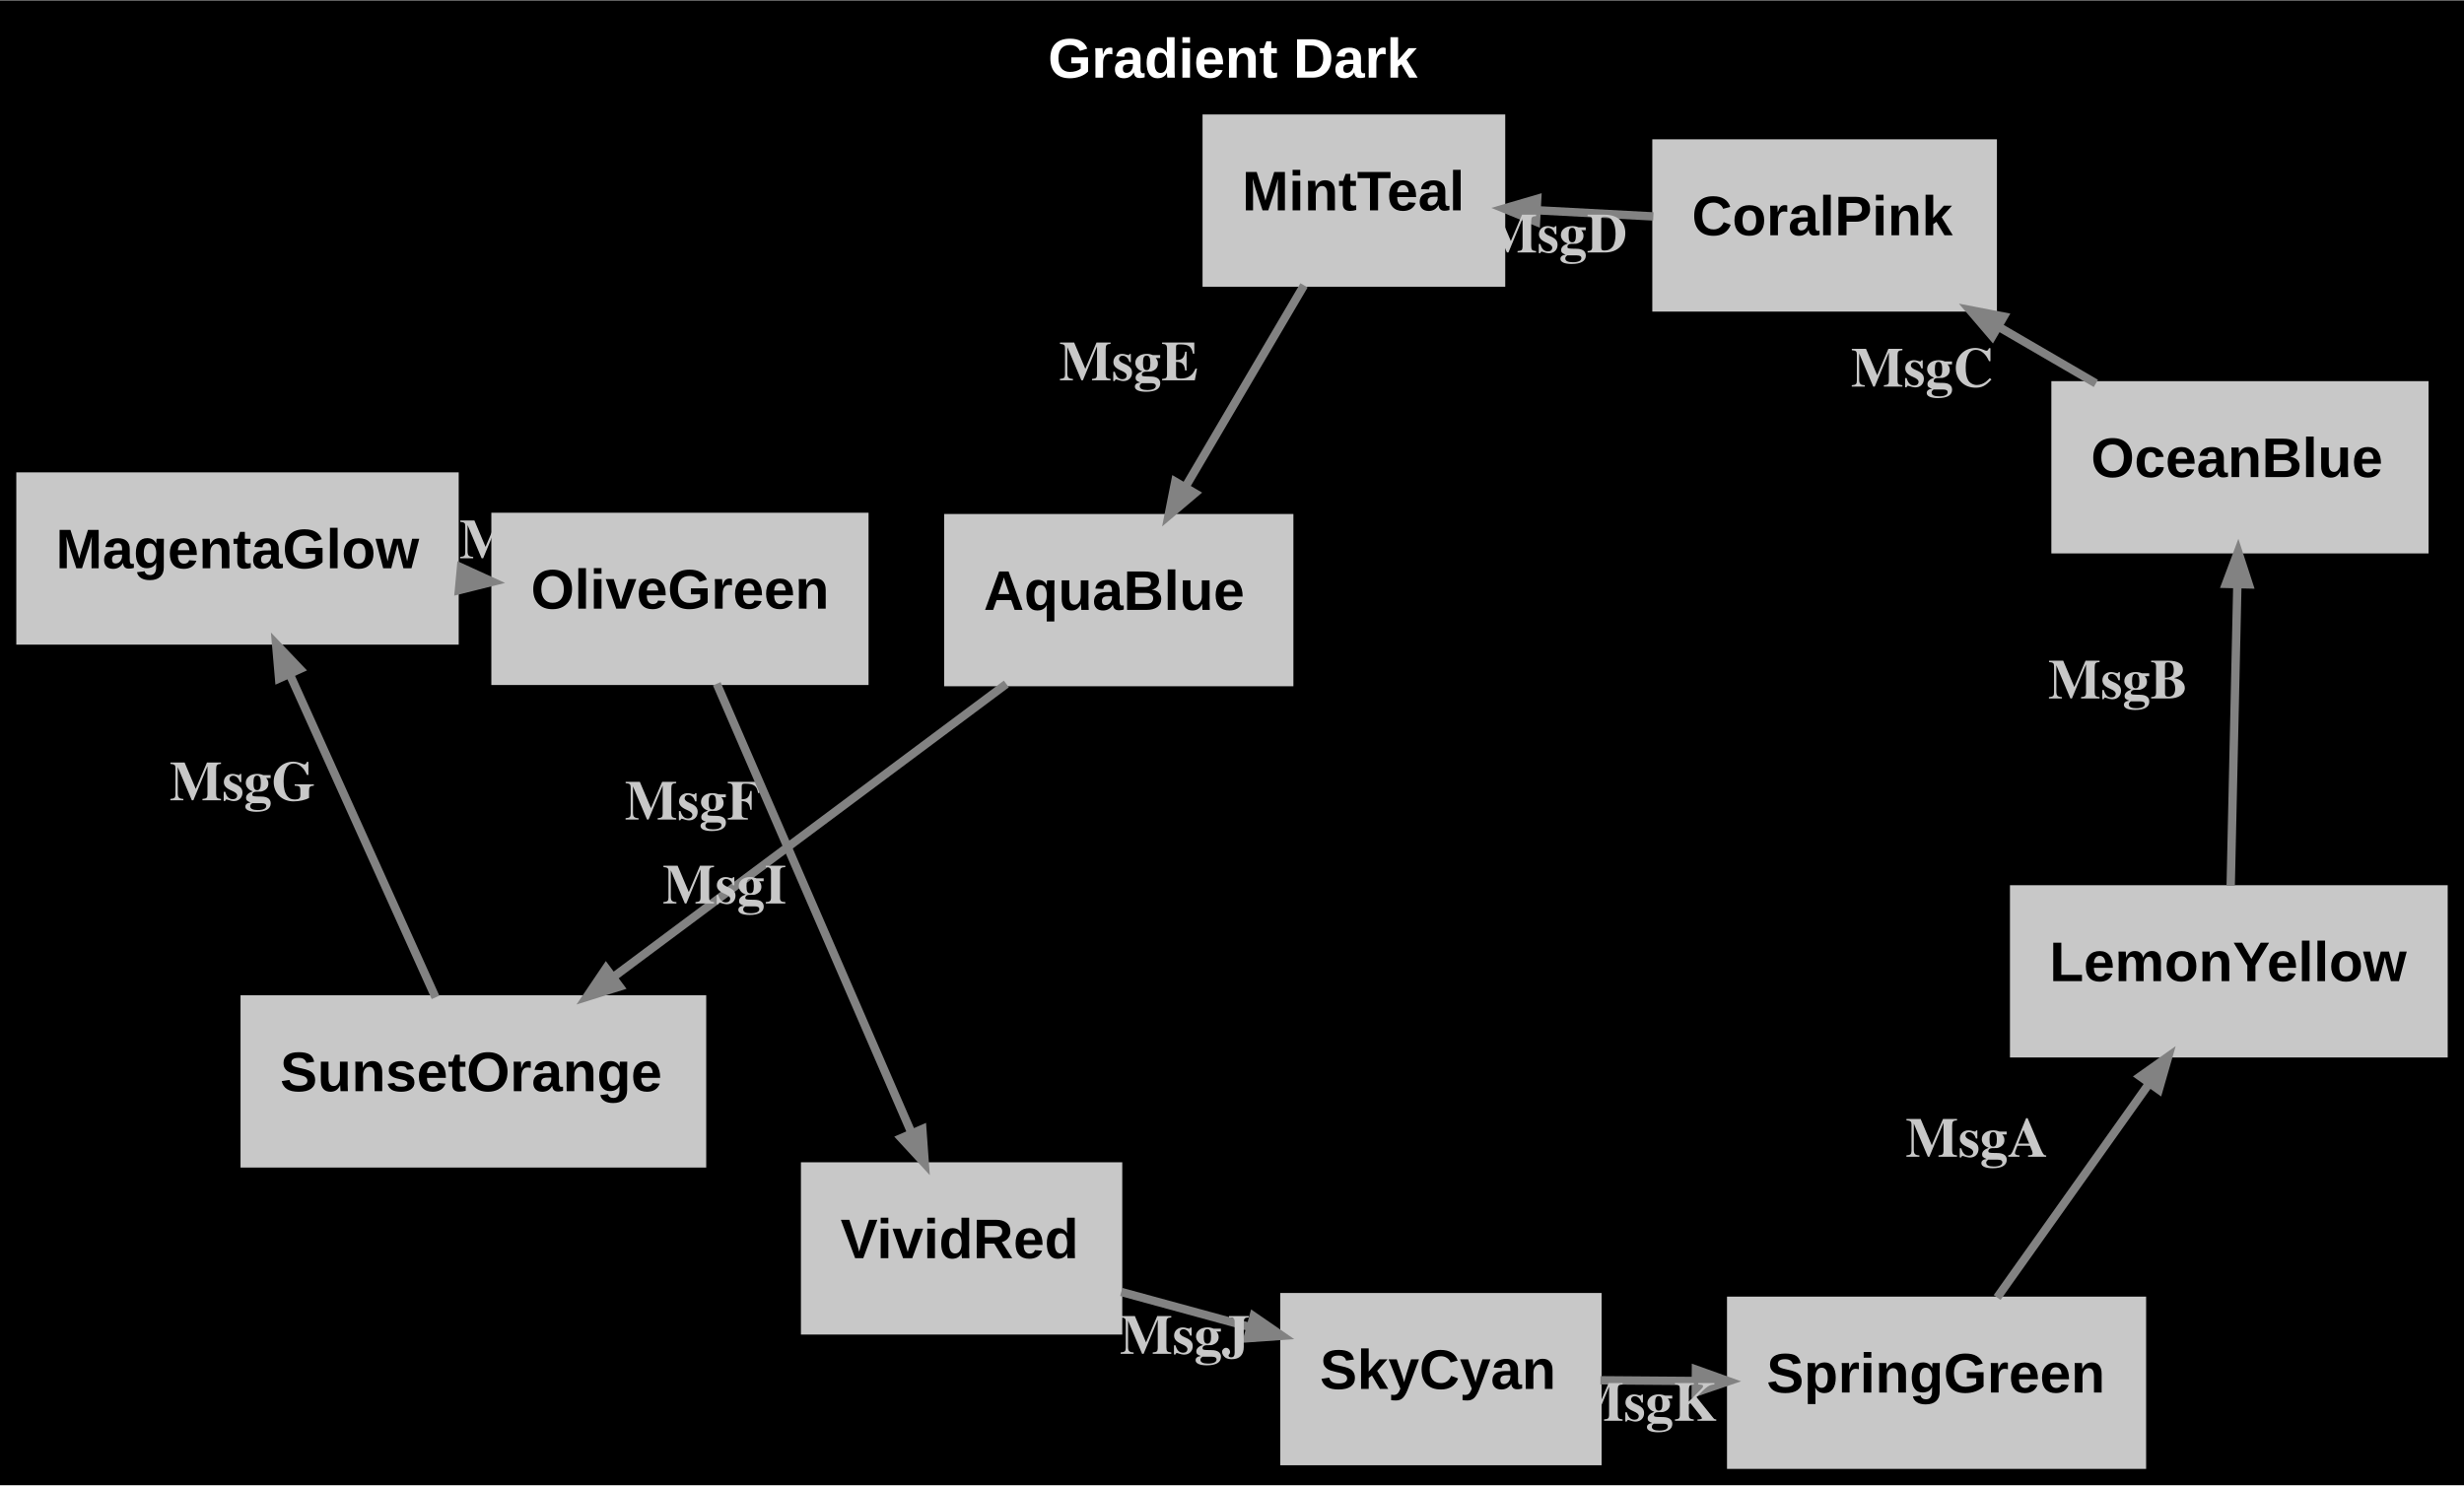
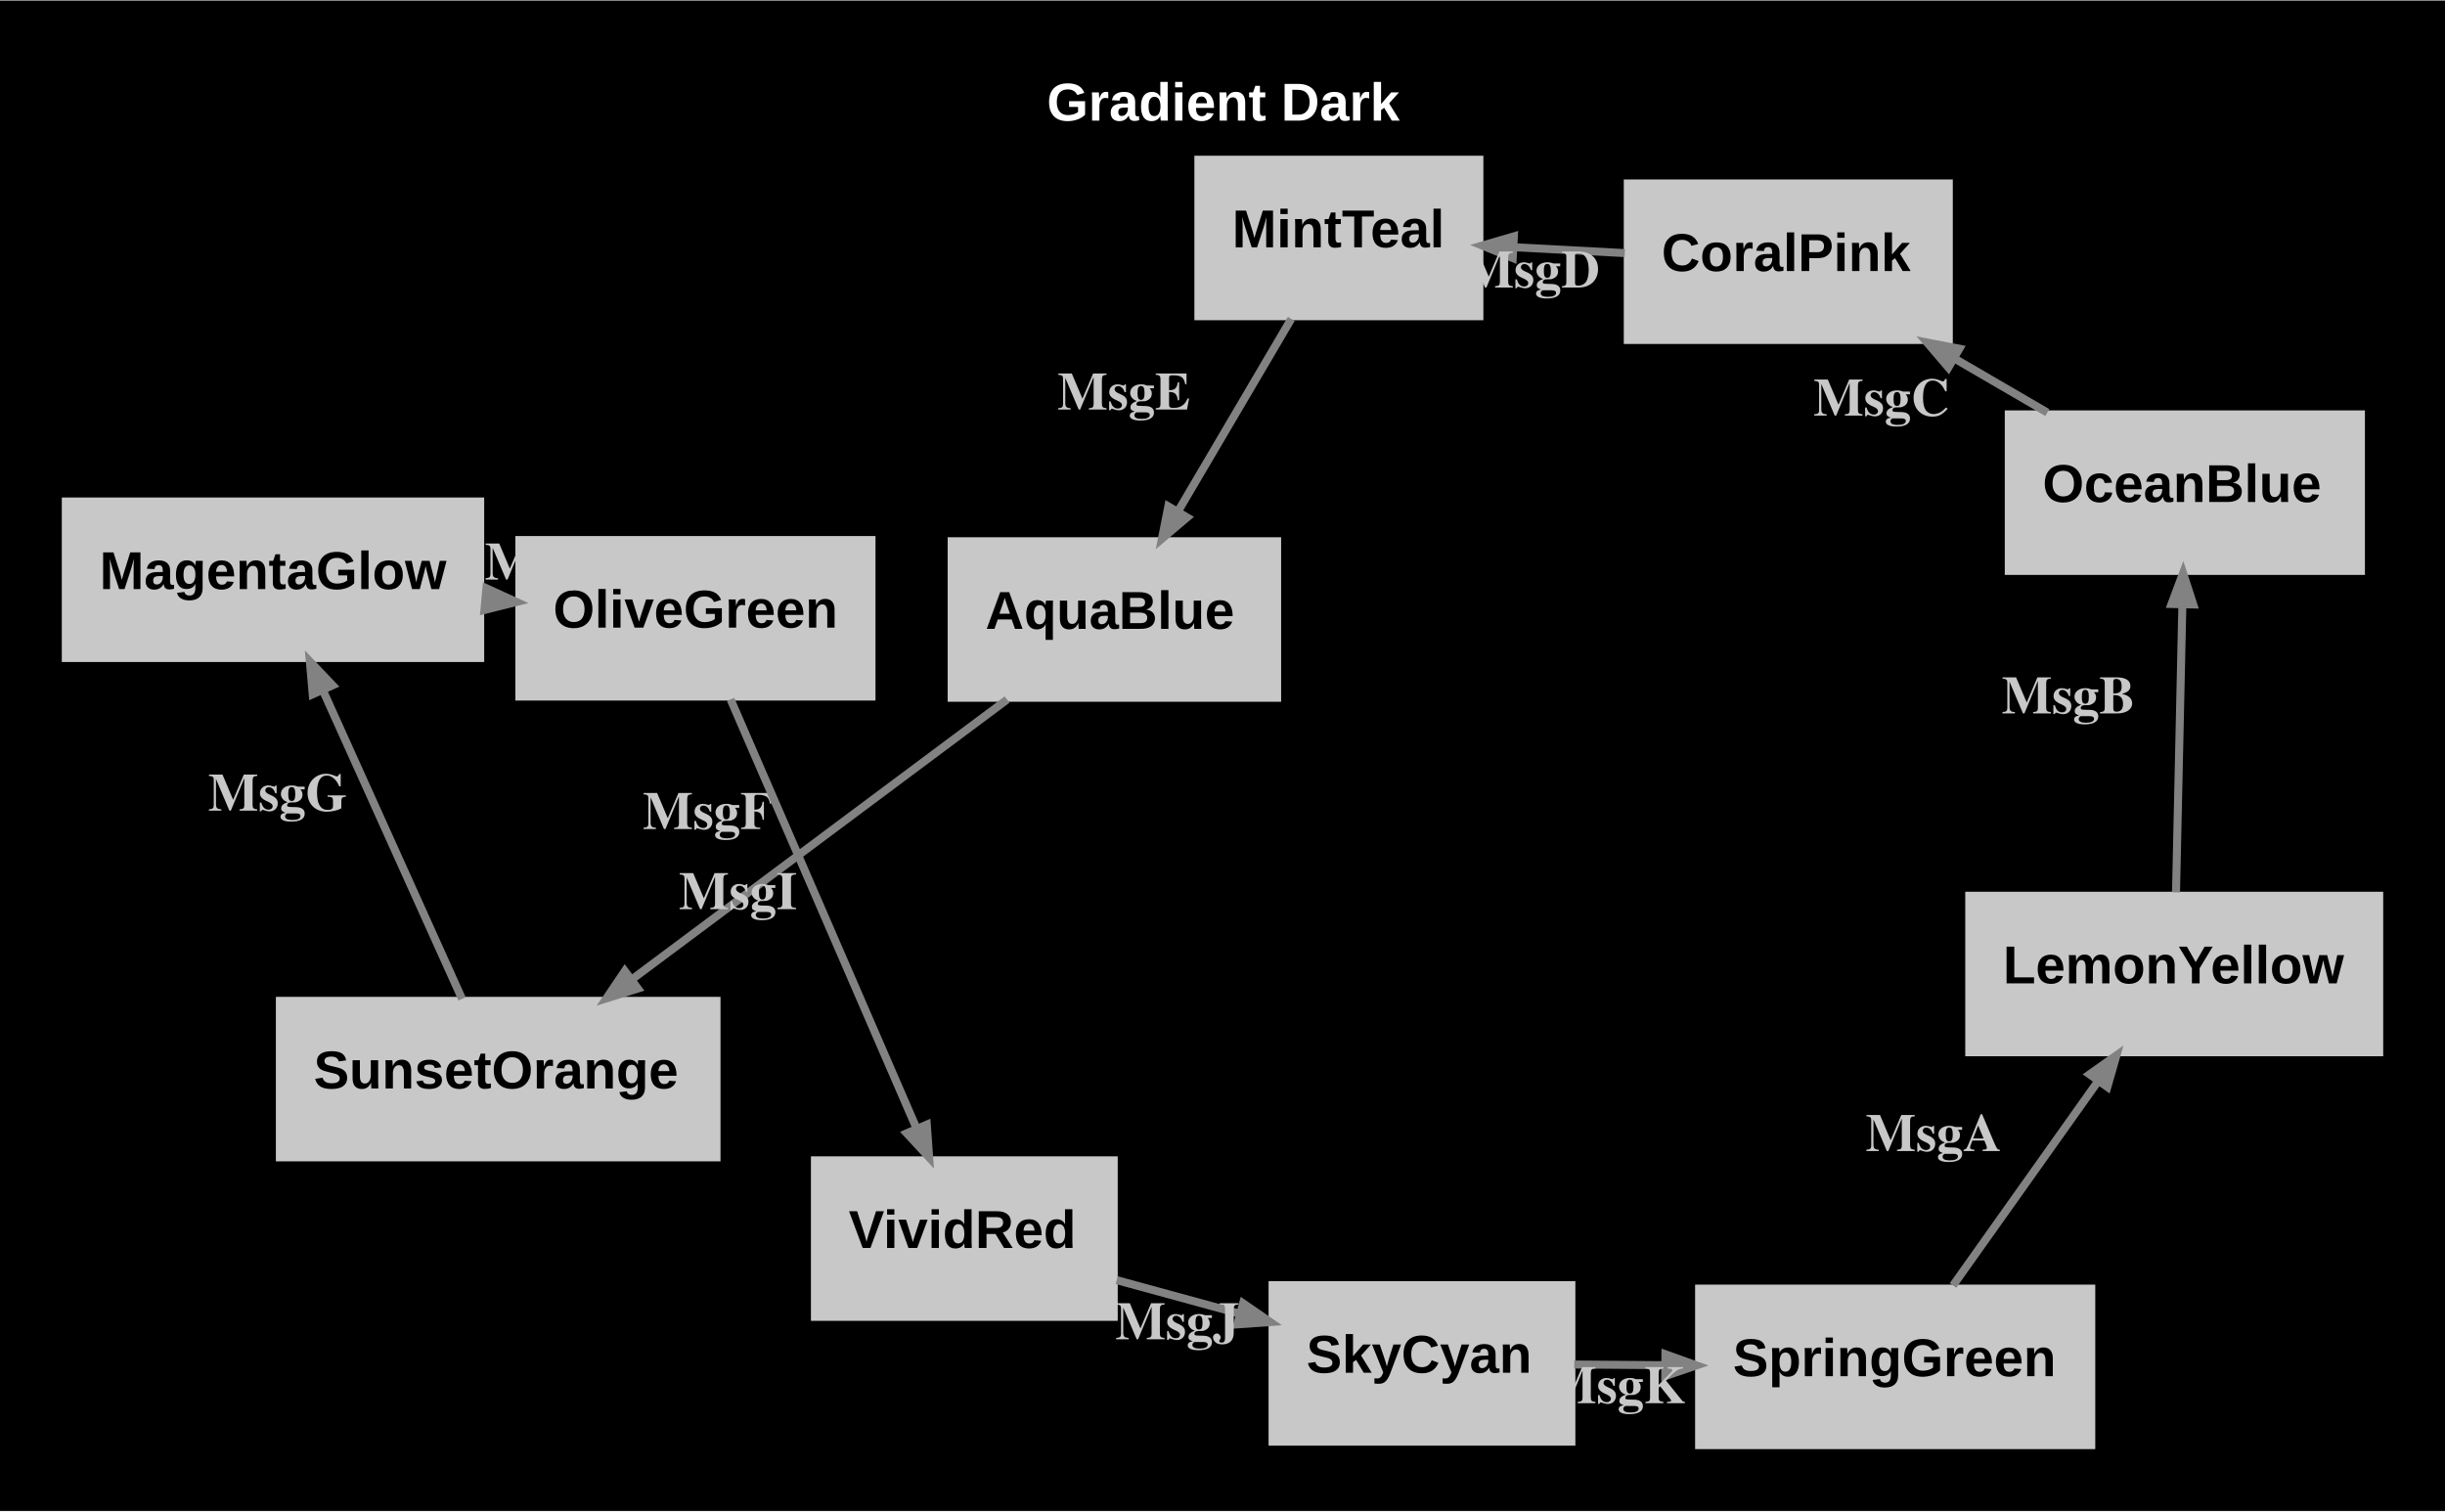
- <svg xmlns="http://www.w3.org/2000/svg" width="529pt" height="319pt" viewBox="0.00 0.00 529.11 318.90">
-   <g id="graph0" class="graph" transform="scale(1 1) rotate(0) translate(4 314.9)">
-     <polygon fill="#000000" stroke="transparent" points="-4,4 -4,-314.9 525.11,-314.9 525.11,4 -4,4" />
+ <svg xmlns="http://www.w3.org/2000/svg" width="550pt" height="340pt" viewBox="0.00 0.00 549.91 339.70">
+   <g id="graph0" class="graph" transform="scale(1 1) rotate(0) translate(14.4 325.3)">
+     <polygon fill="#000000" stroke="transparent" points="-14.4,14.4 -14.4,-325.3 535.51,-325.3 535.51,14.4 -14.4,14.4" />
    <text text-anchor="start" x="221.05" y="-298.3" font-family="Arial" font-weight="bold" font-size="12.00" fill="#ffffff">Gradient Dark</text>
    <g id="node1" class="node">
      <polygon fill="#c8c8c8" stroke="#c8c8c8" points="456.35,-36 367.35,-36 367.35,0 456.35,0 456.35,-36" />
      <text text-anchor="start" x="375.35" y="-15.9" font-family="Arial" font-weight="bold" font-size="12.00" fill="#000000">SpringGreen</text>
    </g>
    <g id="node2" class="node">
      <polygon fill="#c8c8c8" stroke="#c8c8c8" points="521.11,-124.36 428.11,-124.36 428.11,-88.36 521.11,-88.36 521.11,-124.36" />
      <text text-anchor="start" x="436.11" y="-104.26" font-family="Arial" font-weight="bold" font-size="12.00" fill="#000000">LemonYellow</text>
    </g>
    <g id="edge1" class="edge">
      <path fill="none" stroke="#828282" stroke-width="1.8" d="M424.86,-36.31C434.28,-49.58 447.12,-67.66 457.39,-82.12" />
      <polygon fill="#828282" stroke="#828282" stroke-width="1.8" points="455.57,-83.79 461.62,-88.08 459.57,-80.95 455.57,-83.79" />
      <text text-anchor="start" x="405.2" y="-66.54" font-family="Times,serif" font-weight="bold" font-size="12.00" fill="#c8c8c8">MsgA</text>
    </g>
    <g id="node3" class="node">
      <polygon fill="#c8c8c8" stroke="#c8c8c8" points="517,-232.62 437,-232.62 437,-196.62 517,-196.62 517,-232.62" />
      <text text-anchor="start" x="445" y="-212.52" font-family="Arial" font-weight="bold" font-size="12.00" fill="#000000">OceanBlue</text>
    </g>
    <g id="edge2" class="edge">
      <path fill="none" stroke="#828282" stroke-width="1.8" d="M475.01,-124.73C475.41,-142.49 476,-169.54 476.44,-189.33" />
      <polygon fill="#828282" stroke="#828282" stroke-width="1.8" points="474,-189.58 476.6,-196.53 478.89,-189.47 474,-189.58" />
      <text text-anchor="start" x="435.81" y="-164.97" font-family="Times,serif" font-weight="bold" font-size="12.00" fill="#c8c8c8">MsgB</text>
    </g>
    <g id="node4" class="node">
      <polygon fill="#c8c8c8" stroke="#c8c8c8" points="424.31,-284.56 351.31,-284.56 351.31,-248.56 424.31,-248.56 424.31,-284.56" />
      <text text-anchor="start" x="359.31" y="-264.46" font-family="Arial" font-weight="bold" font-size="12.00" fill="#000000">CoralPink</text>
    </g>
    <g id="edge3" class="edge">
      <path fill="none" stroke="#828282" stroke-width="1.8" d="M446.06,-232.64C439.35,-236.54 432.2,-240.71 425.27,-244.74" />
      <polygon fill="#828282" stroke="#828282" stroke-width="1.8" points="423.82,-242.76 419,-248.4 426.28,-246.99 423.82,-242.76" />
      <text text-anchor="start" x="393.47" y="-231.95" font-family="Times,serif" font-weight="bold" font-size="12.00" fill="#c8c8c8">MsgC</text>
    </g>
    <g id="node5" class="node">
      <polygon fill="#c8c8c8" stroke="#c8c8c8" points="318.73,-289.9 254.73,-289.9 254.73,-253.9 318.73,-253.9 318.73,-289.9" />
      <text text-anchor="start" x="262.73" y="-269.8" font-family="Arial" font-weight="bold" font-size="12.00" fill="#000000">MintTeal</text>
    </g>
    <g id="edge4" class="edge">
      <path fill="none" stroke="#828282" stroke-width="1.8" d="M351.03,-268.5C342.99,-268.93 334.45,-269.38 326.31,-269.81" />
      <polygon fill="#828282" stroke="#828282" stroke-width="1.8" points="325.83,-267.38 318.97,-270.19 326.09,-272.27 325.83,-267.38" />
      <text text-anchor="start" x="314.81" y="-260.76" font-family="Times,serif" font-weight="bold" font-size="12.00" fill="#c8c8c8">MsgD</text>
    </g>
    <g id="node6" class="node">
      <polygon fill="#c8c8c8" stroke="#c8c8c8" points="273.24,-204.09 199.24,-204.09 199.24,-168.09 273.24,-168.09 273.24,-204.09" />
      <text text-anchor="start" x="207.24" y="-183.99" font-family="Arial" font-weight="bold" font-size="12.00" fill="#000000">AquaBlue</text>
    </g>
    <g id="edge5" class="edge">
      <path fill="none" stroke="#828282" stroke-width="1.8" d="M276.02,-253.7C268.59,-241.07 258.61,-224.11 250.51,-210.34" />
      <polygon fill="#828282" stroke="#828282" stroke-width="1.8" points="252.59,-209.05 246.93,-204.26 248.37,-211.53 252.59,-209.05" />
      <text text-anchor="start" x="223.43" y="-233.31" font-family="Times,serif" font-weight="bold" font-size="12.00" fill="#c8c8c8">MsgE</text>
    </g>
    <g id="node7" class="node">
      <polygon fill="#c8c8c8" stroke="#c8c8c8" points="147.15,-100.72 48.15,-100.72 48.15,-64.72 147.15,-64.72 147.15,-100.72" />
      <text text-anchor="start" x="56.15" y="-80.62" font-family="Arial" font-weight="bold" font-size="12.00" fill="#000000">SunsetOrange</text>
    </g>
    <g id="edge6" class="edge">
      <path fill="none" stroke="#828282" stroke-width="1.8" d="M212.1,-168.08C188.7,-150.63 153.12,-124.09 127.85,-105.24" />
      <polygon fill="#828282" stroke="#828282" stroke-width="1.8" points="129.06,-103.09 121.98,-100.87 126.13,-107.02 129.06,-103.09" />
      <text text-anchor="start" x="130.16" y="-138.96" font-family="Times,serif" font-weight="bold" font-size="12.00" fill="#c8c8c8">MsgF</text>
    </g>
    <g id="node8" class="node">
      <polygon fill="#c8c8c8" stroke="#c8c8c8" points="94,-213.03 0,-213.03 0,-177.03 94,-177.03 94,-213.03" />
      <text text-anchor="start" x="8" y="-192.93" font-family="Arial" font-weight="bold" font-size="12.00" fill="#000000">MagentaGlow</text>
    </g>
    <g id="edge7" class="edge">
      <path fill="none" stroke="#828282" stroke-width="1.8" d="M89.52,-100.77C81.04,-119.57 67.69,-149.16 58.22,-170.16" />
      <polygon fill="#828282" stroke="#828282" stroke-width="1.8" points="55.93,-169.27 55.29,-176.66 60.4,-171.29 55.93,-169.27" />
      <text text-anchor="start" x="32.41" y="-143.1" font-family="Times,serif" font-weight="bold" font-size="12.00" fill="#c8c8c8">MsgG</text>
    </g>
    <g id="node9" class="node">
      <polygon fill="#c8c8c8" stroke="#c8c8c8" points="182.01,-204.36 102.01,-204.36 102.01,-168.36 182.01,-168.36 182.01,-204.36" />
      <text text-anchor="start" x="110.01" y="-184.26" font-family="Arial" font-weight="bold" font-size="12.00" fill="#000000">OliveGreen</text>
    </g>
    <g id="edge8" class="edge">
      <path fill="none" stroke="#828282" stroke-width="1.8" d="M94.23,-190.72C94.38,-190.71 94.54,-190.69 94.7,-190.68" />
      <polygon fill="#828282" stroke="#828282" stroke-width="1.8" points="95,-193.11 101.75,-190.03 94.55,-188.23 95,-193.11" />
      <text text-anchor="start" x="94.64" y="-195.08" font-family="Times,serif" font-weight="bold" font-size="12.00" fill="#c8c8c8">MsgH</text>
    </g>
    <g id="node10" class="node">
      <polygon fill="#c8c8c8" stroke="#c8c8c8" points="236.49,-64.85 168.49,-64.85 168.49,-28.85 236.49,-28.85 236.49,-64.85" />
      <text text-anchor="start" x="176.49" y="-44.75" font-family="Arial" font-weight="bold" font-size="12.00" fill="#000000">VividRed</text>
    </g>
    <g id="edge9" class="edge">
      <path fill="none" stroke="#828282" stroke-width="1.8" d="M149.92,-168.12C160.6,-143.47 179.69,-99.44 191.69,-71.76" />
      <polygon fill="#828282" stroke="#828282" stroke-width="1.8" points="194.05,-72.49 194.58,-65.09 189.55,-70.54 194.05,-72.49" />
      <text text-anchor="start" x="138.28" y="-120.94" font-family="Times,serif" font-weight="bold" font-size="12.00" fill="#c8c8c8">MsgI</text>
    </g>
    <g id="node11" class="node">
      <polygon fill="#c8c8c8" stroke="#c8c8c8" points="339.42,-36.78 271.42,-36.78 271.42,-0.78 339.42,-0.78 339.42,-36.78" />
      <text text-anchor="start" x="279.42" y="-16.68" font-family="Arial" font-weight="bold" font-size="12.00" fill="#000000">SkyCyan</text>
    </g>
    <g id="edge10" class="edge">
      <path fill="none" stroke="#828282" stroke-width="1.8" d="M236.77,-37.5C245.62,-35.09 255.24,-32.46 264.4,-29.96" />
      <polygon fill="#828282" stroke="#828282" stroke-width="1.8" points="265.19,-32.29 271.3,-28.08 263.9,-27.56 265.19,-32.29" />
      <text text-anchor="start" x="236.47" y="-24.21" font-family="Times,serif" font-weight="bold" font-size="12.00" fill="#c8c8c8">MsgJ</text>
    </g>
    <g id="edge11" class="edge">
      <path fill="none" stroke="#828282" stroke-width="1.8" d="M339.68,-18.53C346.11,-18.48 352.96,-18.43 359.79,-18.38" />
      <polygon fill="#828282" stroke="#828282" stroke-width="1.8" points="360.18,-20.83 367.16,-18.33 360.14,-15.93 360.18,-20.83" />
      <text text-anchor="start" x="333.39" y="-9.83" font-family="Times,serif" font-weight="bold" font-size="12.00" fill="#c8c8c8">MsgK</text>
    </g>
  </g>
</svg>
